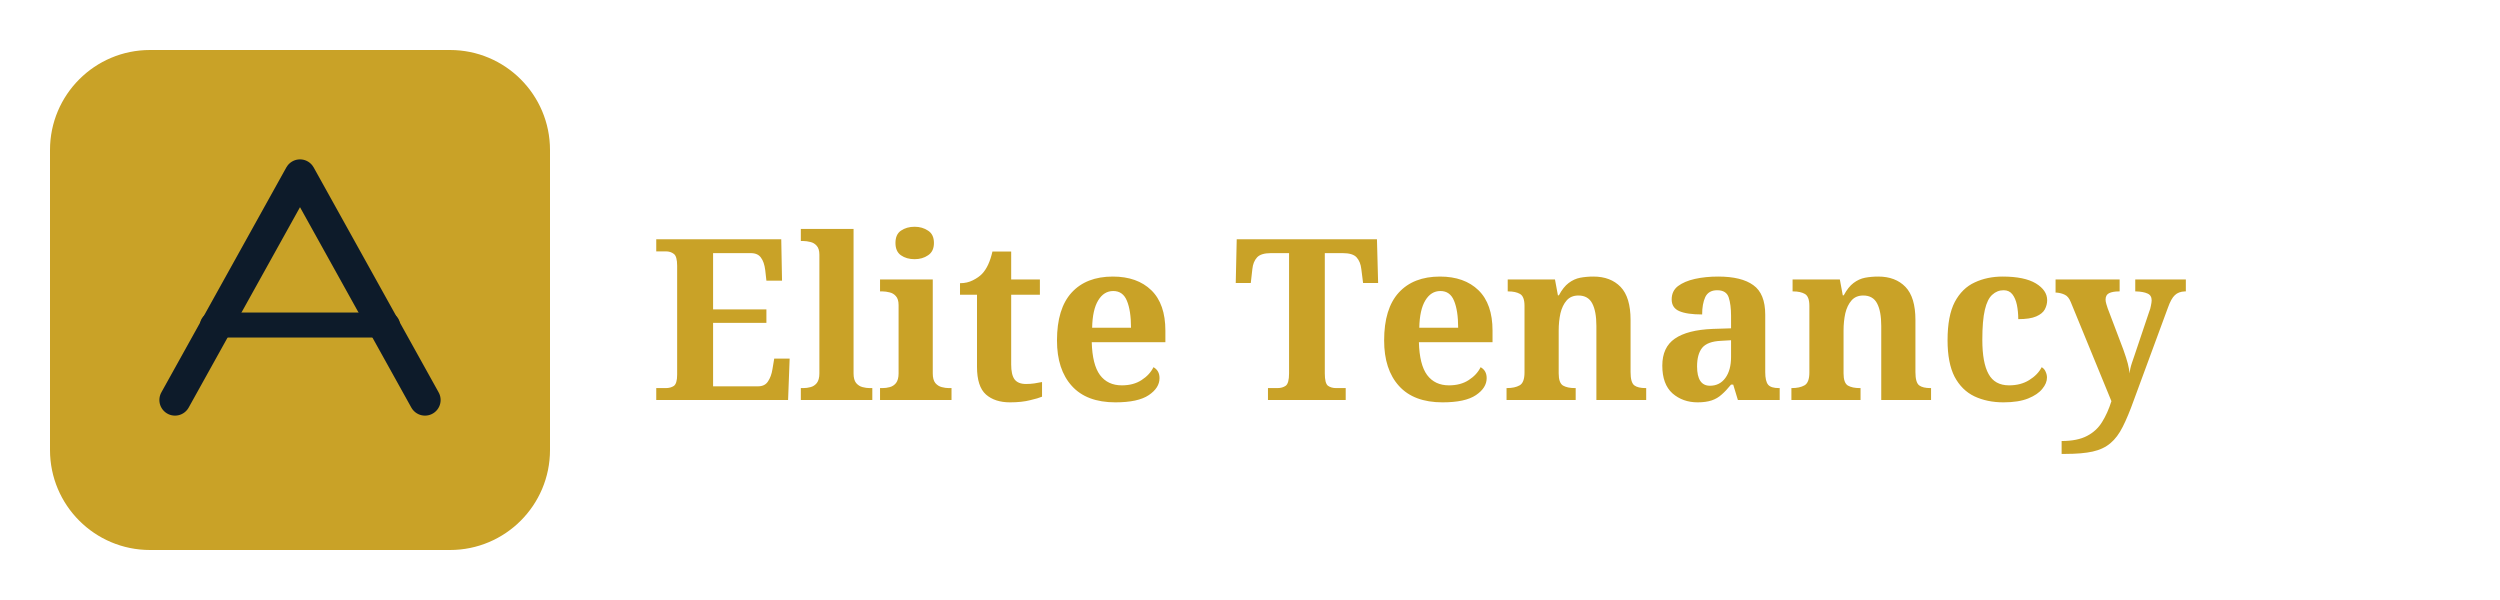
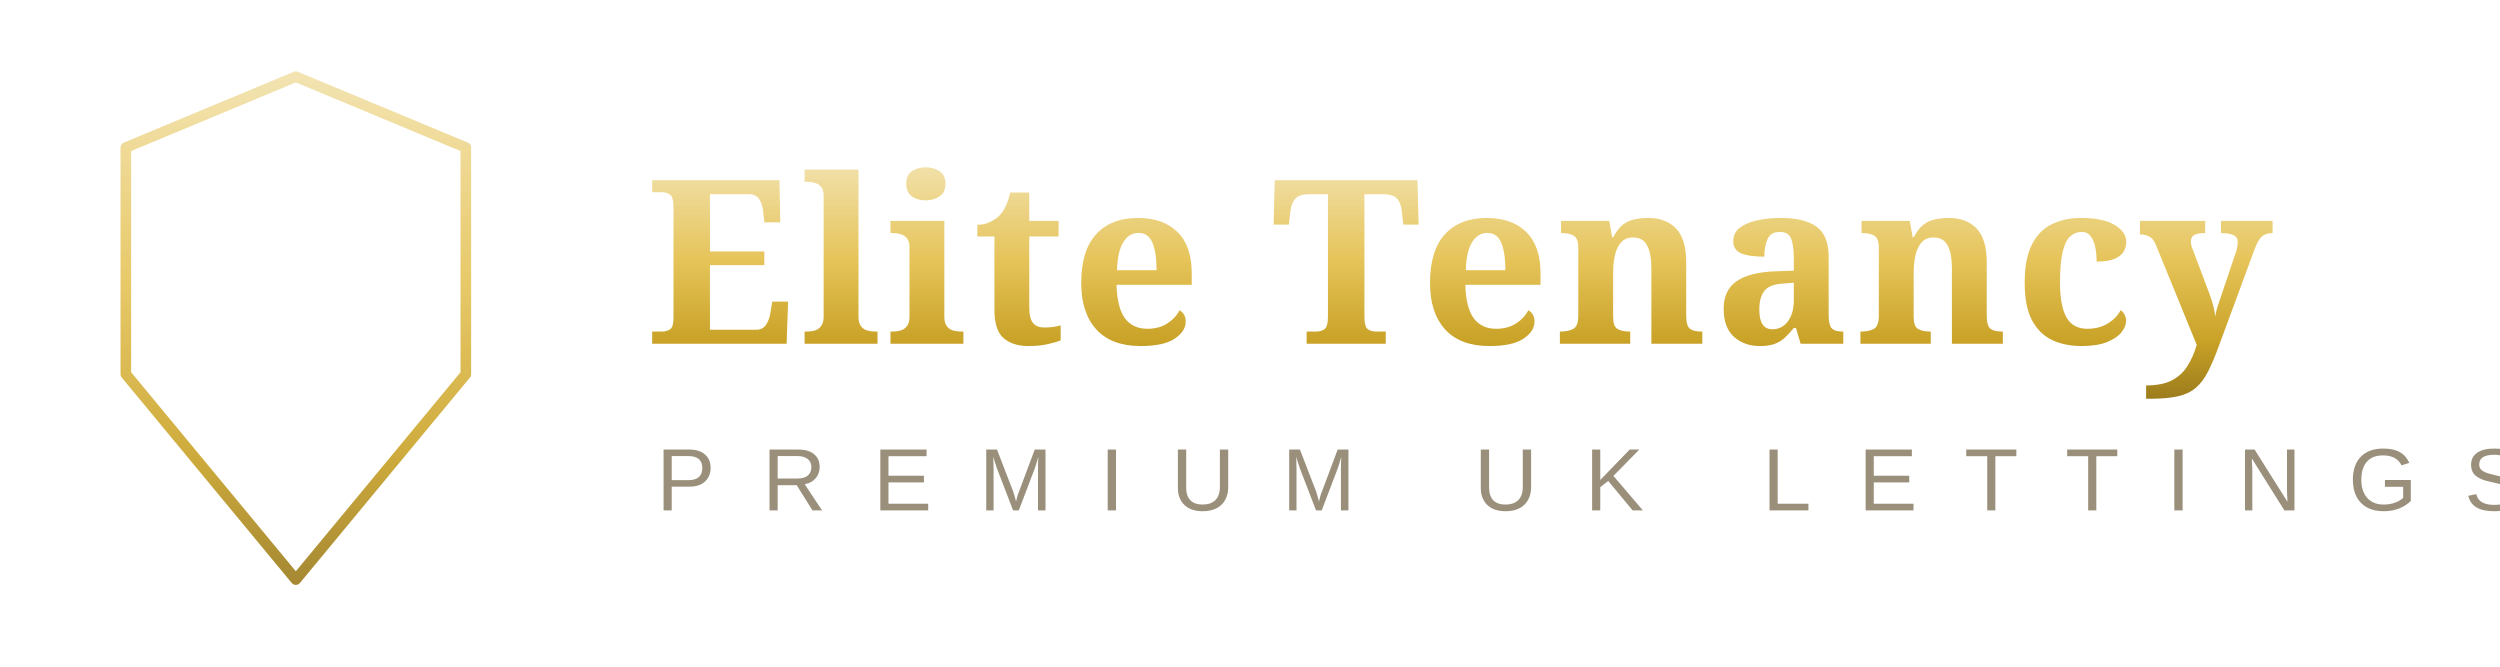
- <svg xmlns="http://www.w3.org/2000/svg" viewBox="0 0 200 48" fill="none">
-   <rect width="40" height="40" x="4" y="4" rx="8" fill="#c9a227" />
-   <path d="M14 32 L24 14 L34 32" stroke="#0d1b2a" stroke-width="2.5" stroke-linecap="round" stroke-linejoin="round" fill="none" />
-   <path d="M17 26 L31 26" stroke="#0d1b2a" stroke-width="2" stroke-linecap="round" />
-   <text x="52" y="32" font-family="Georgia, serif" font-size="18" font-weight="700" fill="#c9a227">Elite Tenancy</text>
+ <svg xmlns="http://www.w3.org/2000/svg" viewBox="0 0 240 64" fill="none" role="img" aria-label="Elite Tenancy">
+   <defs>
+     <linearGradient id="etGold" x1="0" y1="0" x2="0" y2="1">
+       <stop offset="0" stop-color="#f1e0a8" />
+       <stop offset="0.4" stop-color="#e6c45a" />
+       <stop offset="0.75" stop-color="#c9a227" />
+       <stop offset="1" stop-color="#9c7c1c" />
+     </linearGradient>
+   </defs>
+   <g transform="translate(8 6) scale(0.34)">
+     <path d="M60 4 L108 24 L108 88 L60 146 L12 88 L12 24 Z" stroke="url(#etGold)" stroke-width="3" stroke-linejoin="round" fill="none" opacity="0.9" />
+     <g stroke="url(#etGold)" stroke-width="7.5" stroke-linecap="square" fill="none">
+       <path d="M43 46 V104" />
+       <path d="M43 46 H62" />
+       <path d="M43 75 H58" />
+       <path d="M43 104 H62" />
+       <path d="M56 46 H88" />
+       <path d="M72 46 V104" />
+     </g>
+   </g>
+   <text x="62" y="33" font-family="'Playfair Display', Georgia, serif" font-size="22" font-weight="600" letter-spacing="0.5" fill="url(#etGold)">Elite Tenancy</text>
+   <text x="63" y="49" font-family="'Plus Jakarta Sans', Arial, sans-serif" font-size="8.5" font-weight="500" letter-spacing="4.5" fill="#9a8f7a">PREMIUM UK LETTINGS</text>
</svg>
